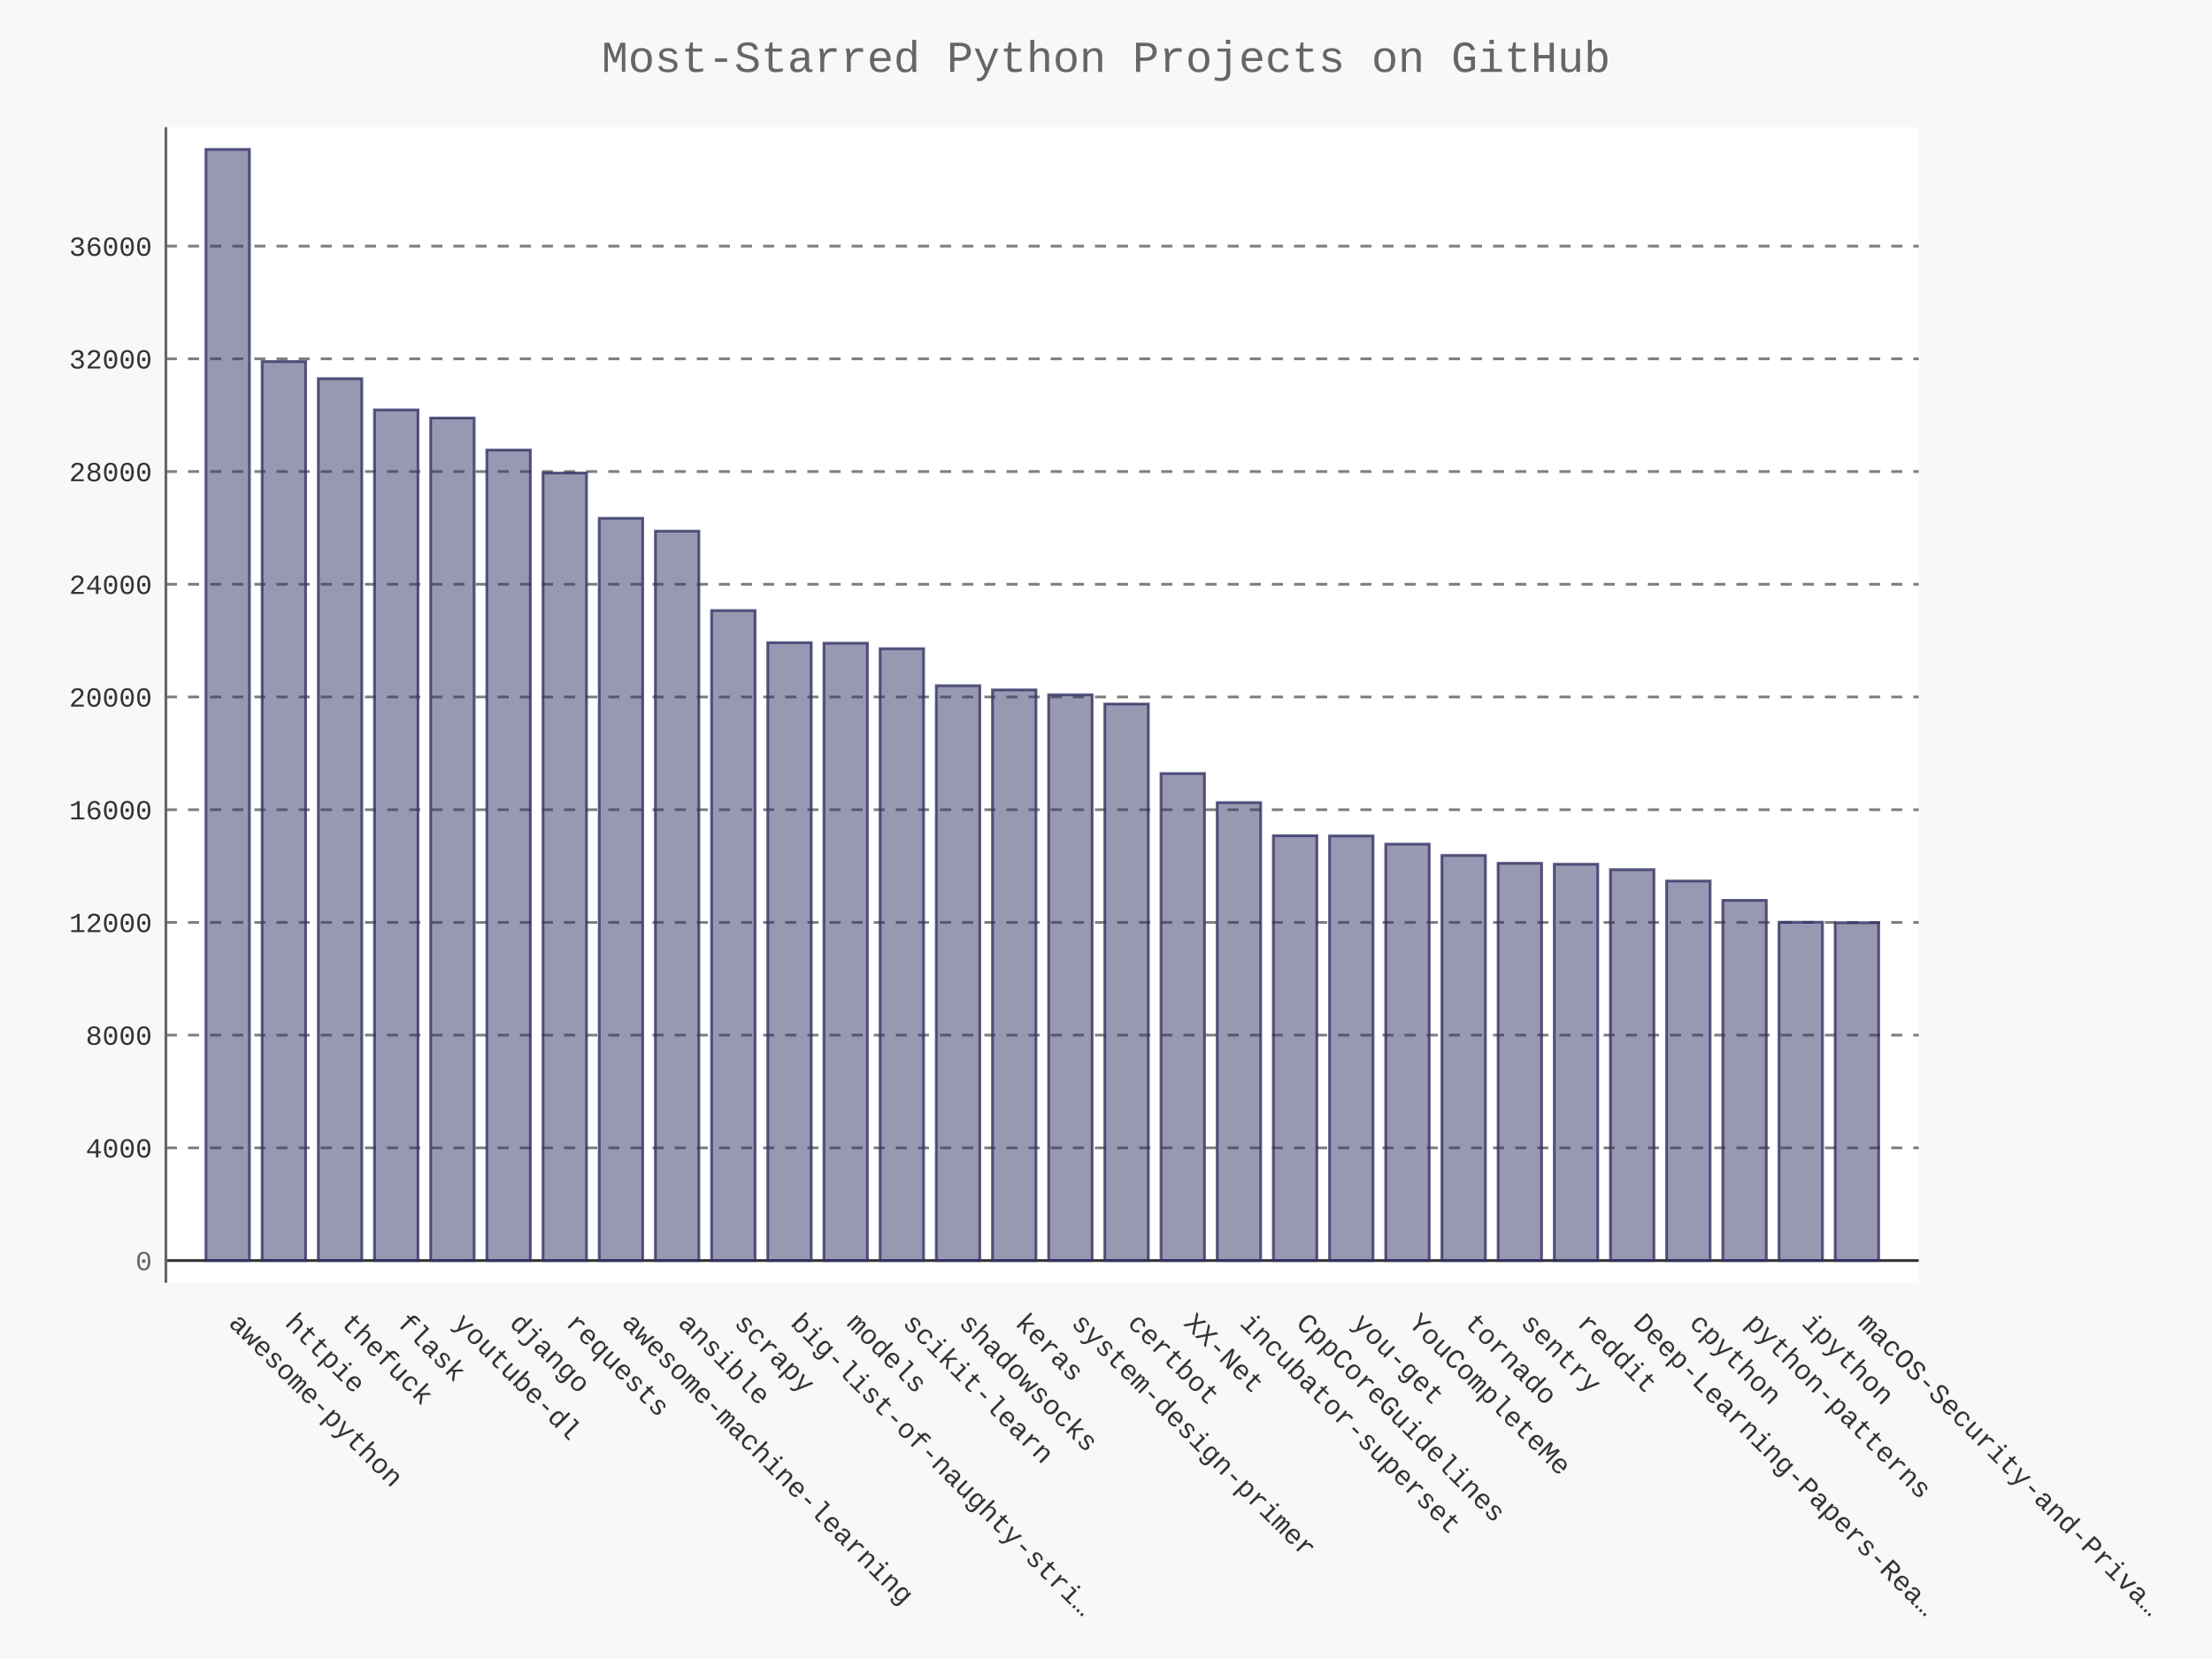
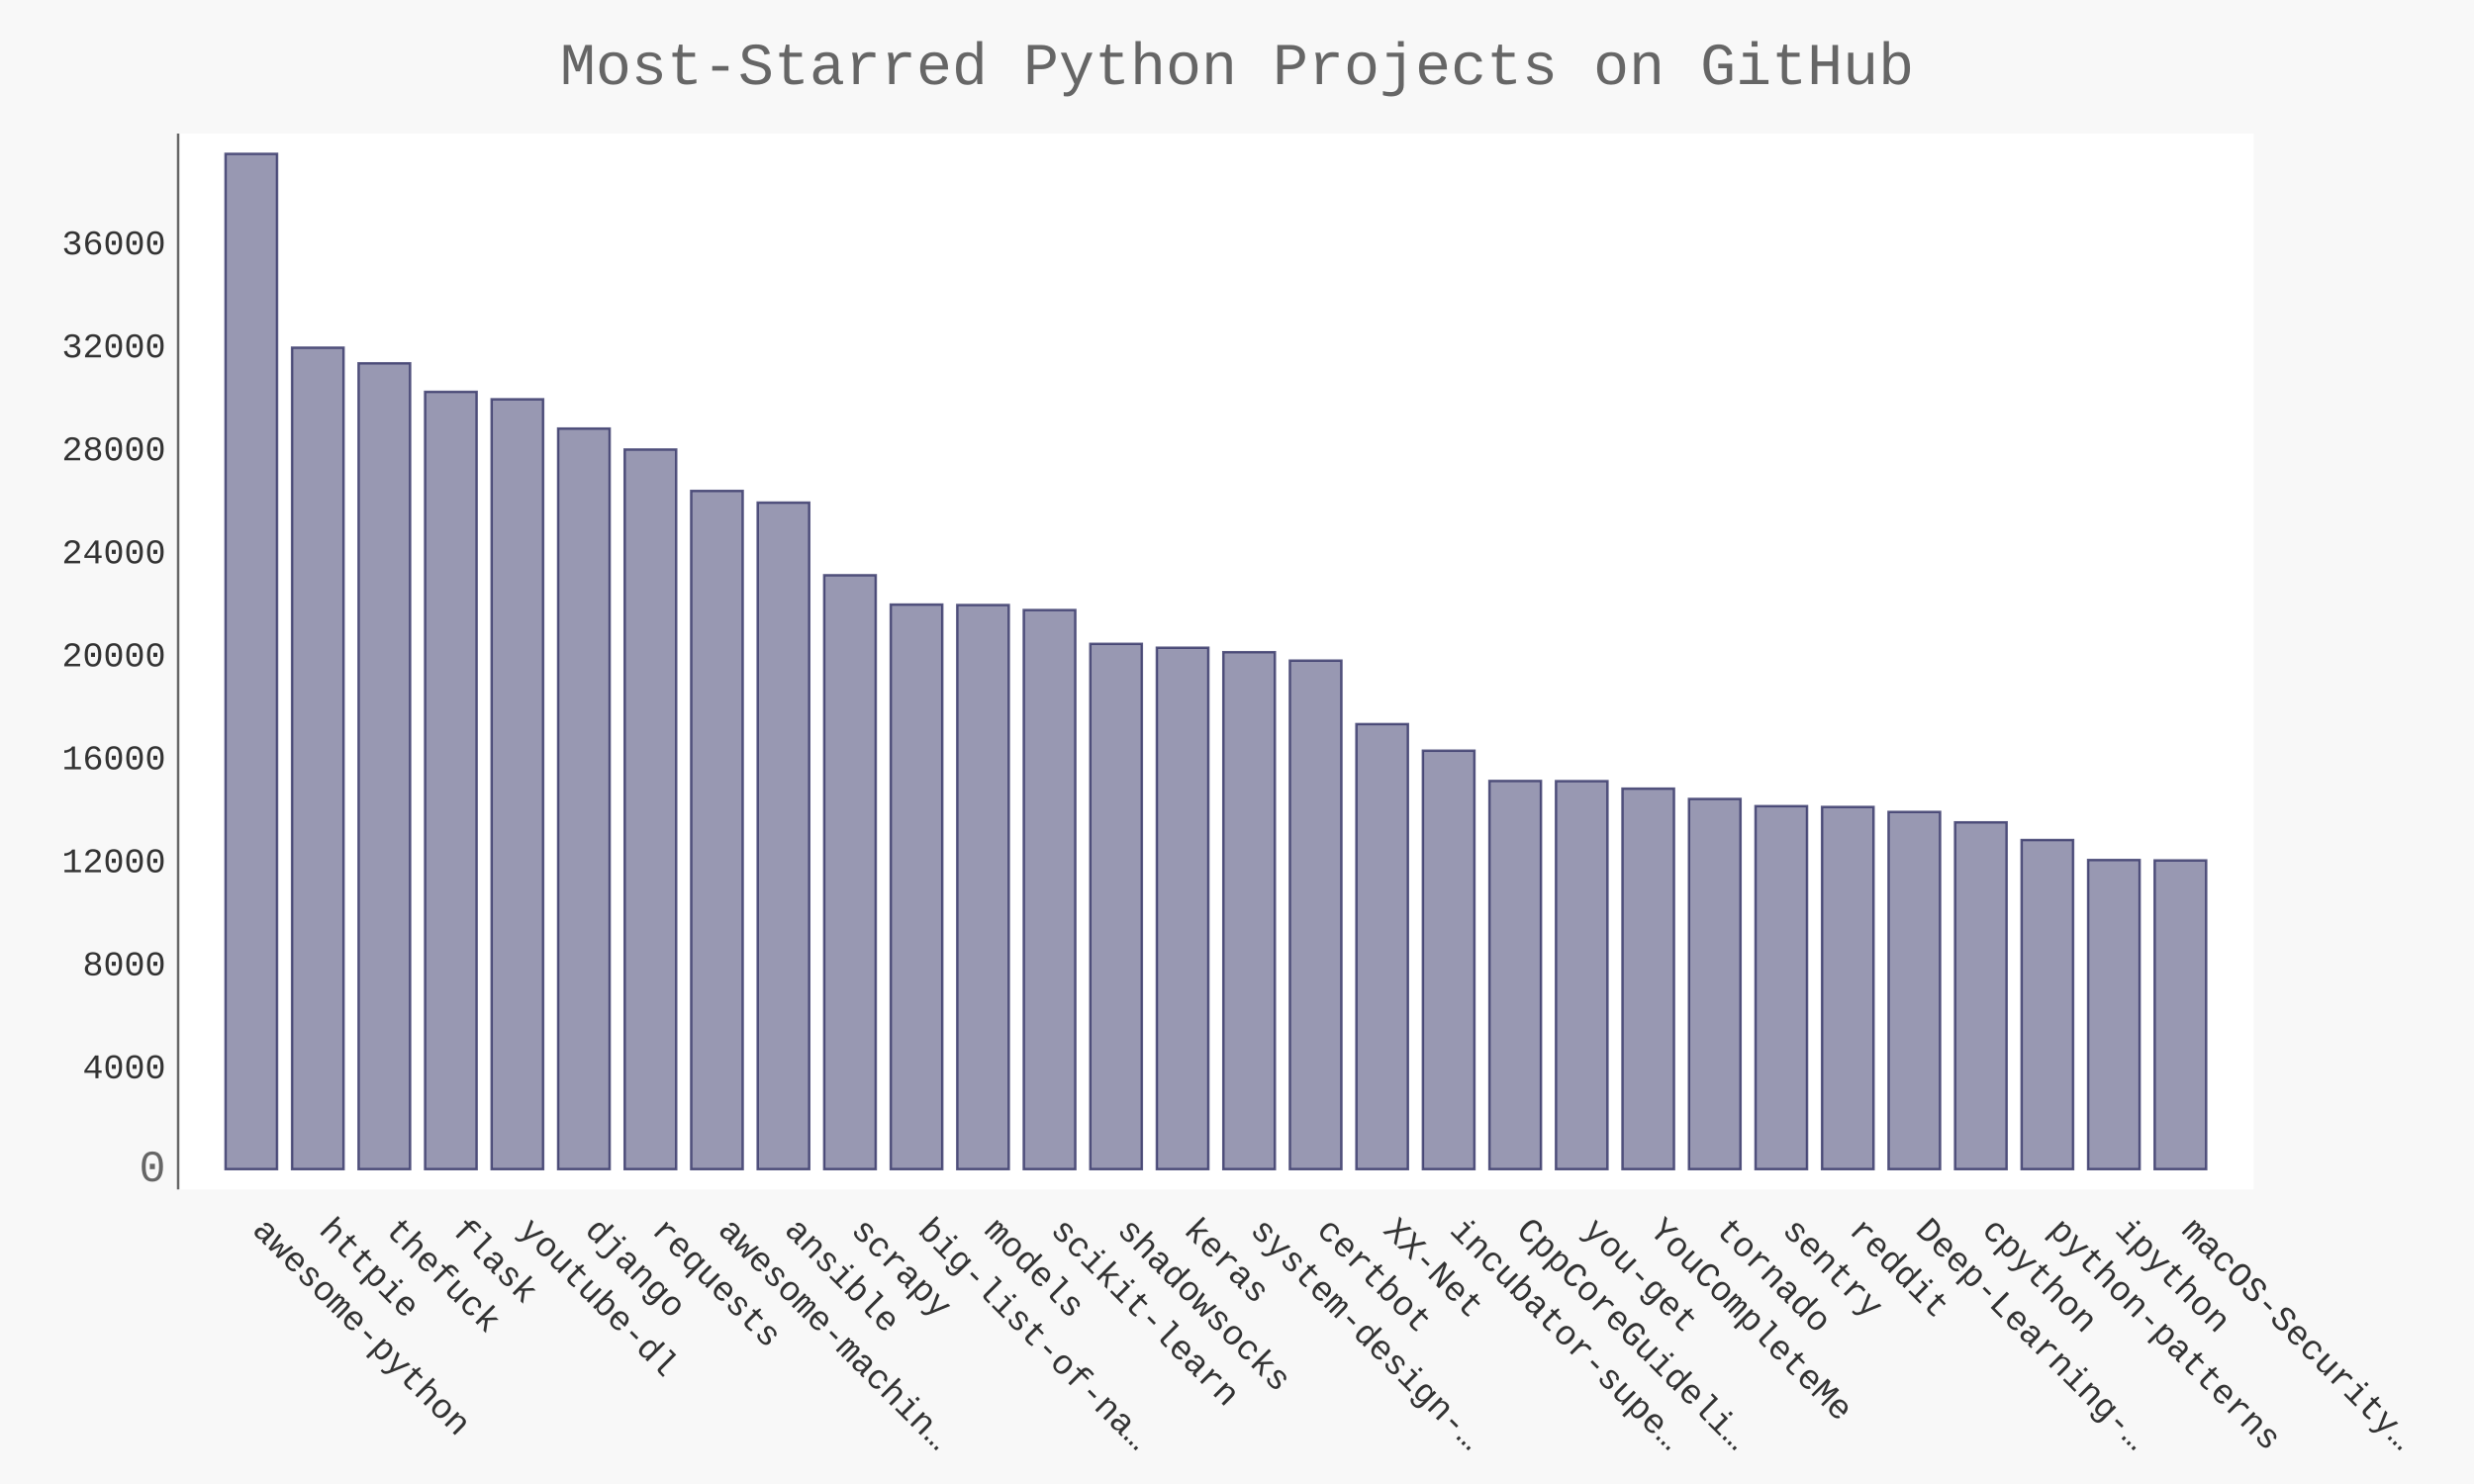
- <svg xmlns="http://www.w3.org/2000/svg" class="pygal-chart" id="chart-148c174f-e7cf-47e0-a430-d1f46c8f2022" viewBox="0 0 800 600">
+ <svg xmlns="http://www.w3.org/2000/svg" class="pygal-chart" id="chart-ea58738e-6d24-494e-8392-267c36646baa" viewBox="0 0 1000 600">
  <defs>
-     <style type="text/css">#chart-148c174f-e7cf-47e0-a430-d1f46c8f2022{-webkit-user-select:none;-webkit-font-smoothing:antialiased;font-family:Consolas,"Liberation Mono",Menlo,Courier,monospace}#chart-148c174f-e7cf-47e0-a430-d1f46c8f2022 .title{font-family:Consolas,"Liberation Mono",Menlo,Courier,monospace;font-size:16px}#chart-148c174f-e7cf-47e0-a430-d1f46c8f2022 .legends .legend text{font-family:Consolas,"Liberation Mono",Menlo,Courier,monospace;font-size:14px}#chart-148c174f-e7cf-47e0-a430-d1f46c8f2022 .axis text{font-family:Consolas,"Liberation Mono",Menlo,Courier,monospace;font-size:10px}#chart-148c174f-e7cf-47e0-a430-d1f46c8f2022 .axis text.major{font-family:Consolas,"Liberation Mono",Menlo,Courier,monospace;font-size:10px}#chart-148c174f-e7cf-47e0-a430-d1f46c8f2022 .text-overlay text.value{font-family:Consolas,"Liberation Mono",Menlo,Courier,monospace;font-size:16px}#chart-148c174f-e7cf-47e0-a430-d1f46c8f2022 .text-overlay text.label{font-family:Consolas,"Liberation Mono",Menlo,Courier,monospace;font-size:10px}#chart-148c174f-e7cf-47e0-a430-d1f46c8f2022 .tooltip{font-family:Consolas,"Liberation Mono",Menlo,Courier,monospace;font-size:14px}#chart-148c174f-e7cf-47e0-a430-d1f46c8f2022 text.no_data{font-family:Consolas,"Liberation Mono",Menlo,Courier,monospace;font-size:64px}
- #chart-148c174f-e7cf-47e0-a430-d1f46c8f2022{background-color:#f8f8f8}#chart-148c174f-e7cf-47e0-a430-d1f46c8f2022 path,#chart-148c174f-e7cf-47e0-a430-d1f46c8f2022 line,#chart-148c174f-e7cf-47e0-a430-d1f46c8f2022 rect,#chart-148c174f-e7cf-47e0-a430-d1f46c8f2022 circle{-webkit-transition:250ms ease-in;-moz-transition:250ms ease-in;transition:250ms ease-in}#chart-148c174f-e7cf-47e0-a430-d1f46c8f2022 .graph &gt; .background{fill:#f8f8f8}#chart-148c174f-e7cf-47e0-a430-d1f46c8f2022 .plot &gt; .background{fill:#ffffff}#chart-148c174f-e7cf-47e0-a430-d1f46c8f2022 .graph{fill:#333}#chart-148c174f-e7cf-47e0-a430-d1f46c8f2022 text.no_data{fill:#666}#chart-148c174f-e7cf-47e0-a430-d1f46c8f2022 .title{fill:#666}#chart-148c174f-e7cf-47e0-a430-d1f46c8f2022 .legends .legend text{fill:#333}#chart-148c174f-e7cf-47e0-a430-d1f46c8f2022 .legends .legend:hover text{fill:#666}#chart-148c174f-e7cf-47e0-a430-d1f46c8f2022 .axis .line{stroke:#666}#chart-148c174f-e7cf-47e0-a430-d1f46c8f2022 .axis .guide.line{stroke:rgba(0,0,0,0.5)}#chart-148c174f-e7cf-47e0-a430-d1f46c8f2022 .axis .major.line{stroke:#333}#chart-148c174f-e7cf-47e0-a430-d1f46c8f2022 .axis text.major{fill:#666}#chart-148c174f-e7cf-47e0-a430-d1f46c8f2022 .axis.y .guides:hover .guide.line,#chart-148c174f-e7cf-47e0-a430-d1f46c8f2022 .line-graph .axis.x .guides:hover .guide.line,#chart-148c174f-e7cf-47e0-a430-d1f46c8f2022 .stackedline-graph .axis.x .guides:hover .guide.line,#chart-148c174f-e7cf-47e0-a430-d1f46c8f2022 .xy-graph .axis.x .guides:hover .guide.line{stroke:#666}#chart-148c174f-e7cf-47e0-a430-d1f46c8f2022 .axis .guides:hover text{fill:#666}#chart-148c174f-e7cf-47e0-a430-d1f46c8f2022 .reactive{fill-opacity:.5;stroke-opacity:.8}#chart-148c174f-e7cf-47e0-a430-d1f46c8f2022 .ci{stroke:#333}#chart-148c174f-e7cf-47e0-a430-d1f46c8f2022 .reactive.active,#chart-148c174f-e7cf-47e0-a430-d1f46c8f2022 .active .reactive{fill-opacity:.9;stroke-opacity:.9;stroke-width:4}#chart-148c174f-e7cf-47e0-a430-d1f46c8f2022 .ci .reactive.active{stroke-width:1.5}#chart-148c174f-e7cf-47e0-a430-d1f46c8f2022 .series text{fill:#666}#chart-148c174f-e7cf-47e0-a430-d1f46c8f2022 .tooltip rect{fill:#ffffff;stroke:#666;-webkit-transition:opacity 250ms ease-in;-moz-transition:opacity 250ms ease-in;transition:opacity 250ms ease-in}#chart-148c174f-e7cf-47e0-a430-d1f46c8f2022 .tooltip .label{fill:#333}#chart-148c174f-e7cf-47e0-a430-d1f46c8f2022 .tooltip .label{fill:#333}#chart-148c174f-e7cf-47e0-a430-d1f46c8f2022 .tooltip .legend{font-size:.8em;fill:rgba(0,0,0,0.5)}#chart-148c174f-e7cf-47e0-a430-d1f46c8f2022 .tooltip .x_label{font-size:.6em;fill:#666}#chart-148c174f-e7cf-47e0-a430-d1f46c8f2022 .tooltip .xlink{font-size:.5em;text-decoration:underline}#chart-148c174f-e7cf-47e0-a430-d1f46c8f2022 .tooltip .value{font-size:1.5em}#chart-148c174f-e7cf-47e0-a430-d1f46c8f2022 .bound{font-size:.5em}#chart-148c174f-e7cf-47e0-a430-d1f46c8f2022 .max-value{font-size:.75em;fill:rgba(0,0,0,0.5)}#chart-148c174f-e7cf-47e0-a430-d1f46c8f2022 .map-element{fill:#ffffff;stroke:rgba(0,0,0,0.5) !important}#chart-148c174f-e7cf-47e0-a430-d1f46c8f2022 .map-element .reactive{fill-opacity:inherit;stroke-opacity:inherit}#chart-148c174f-e7cf-47e0-a430-d1f46c8f2022 .color-0,#chart-148c174f-e7cf-47e0-a430-d1f46c8f2022 .color-0 a:visited{stroke:#333366;fill:#333366}#chart-148c174f-e7cf-47e0-a430-d1f46c8f2022 .text-overlay .color-0 text{fill:black}
- #chart-148c174f-e7cf-47e0-a430-d1f46c8f2022 text.no_data{text-anchor:middle}#chart-148c174f-e7cf-47e0-a430-d1f46c8f2022 .guide.line{fill:none}#chart-148c174f-e7cf-47e0-a430-d1f46c8f2022 .centered{text-anchor:middle}#chart-148c174f-e7cf-47e0-a430-d1f46c8f2022 .title{text-anchor:middle}#chart-148c174f-e7cf-47e0-a430-d1f46c8f2022 .legends .legend text{fill-opacity:1}#chart-148c174f-e7cf-47e0-a430-d1f46c8f2022 .axis.x text{text-anchor:middle}#chart-148c174f-e7cf-47e0-a430-d1f46c8f2022 .axis.x:not(.web) text[transform]{text-anchor:start}#chart-148c174f-e7cf-47e0-a430-d1f46c8f2022 .axis.x:not(.web) text[transform].backwards{text-anchor:end}#chart-148c174f-e7cf-47e0-a430-d1f46c8f2022 .axis.y text{text-anchor:end}#chart-148c174f-e7cf-47e0-a430-d1f46c8f2022 .axis.y text[transform].backwards{text-anchor:start}#chart-148c174f-e7cf-47e0-a430-d1f46c8f2022 .axis.y2 text{text-anchor:start}#chart-148c174f-e7cf-47e0-a430-d1f46c8f2022 .axis.y2 text[transform].backwards{text-anchor:end}#chart-148c174f-e7cf-47e0-a430-d1f46c8f2022 .axis .guide.line{stroke-dasharray:4,4}#chart-148c174f-e7cf-47e0-a430-d1f46c8f2022 .axis .major.guide.line{stroke-dasharray:6,6}#chart-148c174f-e7cf-47e0-a430-d1f46c8f2022 .horizontal .axis.y .guide.line,#chart-148c174f-e7cf-47e0-a430-d1f46c8f2022 .horizontal .axis.y2 .guide.line,#chart-148c174f-e7cf-47e0-a430-d1f46c8f2022 .vertical .axis.x .guide.line{opacity:0}#chart-148c174f-e7cf-47e0-a430-d1f46c8f2022 .horizontal .axis.always_show .guide.line,#chart-148c174f-e7cf-47e0-a430-d1f46c8f2022 .vertical .axis.always_show .guide.line{opacity:1 !important}#chart-148c174f-e7cf-47e0-a430-d1f46c8f2022 .axis.y .guides:hover .guide.line,#chart-148c174f-e7cf-47e0-a430-d1f46c8f2022 .axis.y2 .guides:hover .guide.line,#chart-148c174f-e7cf-47e0-a430-d1f46c8f2022 .axis.x .guides:hover .guide.line{opacity:1}#chart-148c174f-e7cf-47e0-a430-d1f46c8f2022 .axis .guides:hover text{opacity:1}#chart-148c174f-e7cf-47e0-a430-d1f46c8f2022 .nofill{fill:none}#chart-148c174f-e7cf-47e0-a430-d1f46c8f2022 .subtle-fill{fill-opacity:.2}#chart-148c174f-e7cf-47e0-a430-d1f46c8f2022 .dot{stroke-width:1px;fill-opacity:1}#chart-148c174f-e7cf-47e0-a430-d1f46c8f2022 .dot.active{stroke-width:5px}#chart-148c174f-e7cf-47e0-a430-d1f46c8f2022 .dot.negative{fill:transparent}#chart-148c174f-e7cf-47e0-a430-d1f46c8f2022 text,#chart-148c174f-e7cf-47e0-a430-d1f46c8f2022 tspan{stroke:none !important}#chart-148c174f-e7cf-47e0-a430-d1f46c8f2022 .series text.active{opacity:1}#chart-148c174f-e7cf-47e0-a430-d1f46c8f2022 .tooltip rect{fill-opacity:.95;stroke-width:.5}#chart-148c174f-e7cf-47e0-a430-d1f46c8f2022 .tooltip text{fill-opacity:1}#chart-148c174f-e7cf-47e0-a430-d1f46c8f2022 .showable{visibility:hidden}#chart-148c174f-e7cf-47e0-a430-d1f46c8f2022 .showable.shown{visibility:visible}#chart-148c174f-e7cf-47e0-a430-d1f46c8f2022 .gauge-background{fill:rgba(229,229,229,1);stroke:none}#chart-148c174f-e7cf-47e0-a430-d1f46c8f2022 .bg-lines{stroke:#f8f8f8;stroke-width:2px}</style>
+     <style type="text/css">#chart-ea58738e-6d24-494e-8392-267c36646baa{-webkit-user-select:none;-webkit-font-smoothing:antialiased;font-family:Consolas,"Liberation Mono",Menlo,Courier,monospace}#chart-ea58738e-6d24-494e-8392-267c36646baa .title{font-family:Consolas,"Liberation Mono",Menlo,Courier,monospace;font-size:24px}#chart-ea58738e-6d24-494e-8392-267c36646baa .legends .legend text{font-family:Consolas,"Liberation Mono",Menlo,Courier,monospace;font-size:14px}#chart-ea58738e-6d24-494e-8392-267c36646baa .axis text{font-family:Consolas,"Liberation Mono",Menlo,Courier,monospace;font-size:14px}#chart-ea58738e-6d24-494e-8392-267c36646baa .axis text.major{font-family:Consolas,"Liberation Mono",Menlo,Courier,monospace;font-size:18px}#chart-ea58738e-6d24-494e-8392-267c36646baa .text-overlay text.value{font-family:Consolas,"Liberation Mono",Menlo,Courier,monospace;font-size:16px}#chart-ea58738e-6d24-494e-8392-267c36646baa .text-overlay text.label{font-family:Consolas,"Liberation Mono",Menlo,Courier,monospace;font-size:10px}#chart-ea58738e-6d24-494e-8392-267c36646baa .tooltip{font-family:Consolas,"Liberation Mono",Menlo,Courier,monospace;font-size:14px}#chart-ea58738e-6d24-494e-8392-267c36646baa text.no_data{font-family:Consolas,"Liberation Mono",Menlo,Courier,monospace;font-size:64px}
+ #chart-ea58738e-6d24-494e-8392-267c36646baa{background-color:#f8f8f8}#chart-ea58738e-6d24-494e-8392-267c36646baa path,#chart-ea58738e-6d24-494e-8392-267c36646baa line,#chart-ea58738e-6d24-494e-8392-267c36646baa rect,#chart-ea58738e-6d24-494e-8392-267c36646baa circle{-webkit-transition:250ms ease-in;-moz-transition:250ms ease-in;transition:250ms ease-in}#chart-ea58738e-6d24-494e-8392-267c36646baa .graph &gt; .background{fill:#f8f8f8}#chart-ea58738e-6d24-494e-8392-267c36646baa .plot &gt; .background{fill:#ffffff}#chart-ea58738e-6d24-494e-8392-267c36646baa .graph{fill:#333}#chart-ea58738e-6d24-494e-8392-267c36646baa text.no_data{fill:#666}#chart-ea58738e-6d24-494e-8392-267c36646baa .title{fill:#666}#chart-ea58738e-6d24-494e-8392-267c36646baa .legends .legend text{fill:#333}#chart-ea58738e-6d24-494e-8392-267c36646baa .legends .legend:hover text{fill:#666}#chart-ea58738e-6d24-494e-8392-267c36646baa .axis .line{stroke:#666}#chart-ea58738e-6d24-494e-8392-267c36646baa .axis .guide.line{stroke:rgba(0,0,0,0.5)}#chart-ea58738e-6d24-494e-8392-267c36646baa .axis .major.line{stroke:#333}#chart-ea58738e-6d24-494e-8392-267c36646baa .axis text.major{fill:#666}#chart-ea58738e-6d24-494e-8392-267c36646baa .axis.y .guides:hover .guide.line,#chart-ea58738e-6d24-494e-8392-267c36646baa .line-graph .axis.x .guides:hover .guide.line,#chart-ea58738e-6d24-494e-8392-267c36646baa .stackedline-graph .axis.x .guides:hover .guide.line,#chart-ea58738e-6d24-494e-8392-267c36646baa .xy-graph .axis.x .guides:hover .guide.line{stroke:#666}#chart-ea58738e-6d24-494e-8392-267c36646baa .axis .guides:hover text{fill:#666}#chart-ea58738e-6d24-494e-8392-267c36646baa .reactive{fill-opacity:.5;stroke-opacity:.8}#chart-ea58738e-6d24-494e-8392-267c36646baa .ci{stroke:#333}#chart-ea58738e-6d24-494e-8392-267c36646baa .reactive.active,#chart-ea58738e-6d24-494e-8392-267c36646baa .active .reactive{fill-opacity:.9;stroke-opacity:.9;stroke-width:4}#chart-ea58738e-6d24-494e-8392-267c36646baa .ci .reactive.active{stroke-width:1.5}#chart-ea58738e-6d24-494e-8392-267c36646baa .series text{fill:#666}#chart-ea58738e-6d24-494e-8392-267c36646baa .tooltip rect{fill:#ffffff;stroke:#666;-webkit-transition:opacity 250ms ease-in;-moz-transition:opacity 250ms ease-in;transition:opacity 250ms ease-in}#chart-ea58738e-6d24-494e-8392-267c36646baa .tooltip .label{fill:#333}#chart-ea58738e-6d24-494e-8392-267c36646baa .tooltip .label{fill:#333}#chart-ea58738e-6d24-494e-8392-267c36646baa .tooltip .legend{font-size:.8em;fill:rgba(0,0,0,0.5)}#chart-ea58738e-6d24-494e-8392-267c36646baa .tooltip .x_label{font-size:.6em;fill:#666}#chart-ea58738e-6d24-494e-8392-267c36646baa .tooltip .xlink{font-size:.5em;text-decoration:underline}#chart-ea58738e-6d24-494e-8392-267c36646baa .tooltip .value{font-size:1.5em}#chart-ea58738e-6d24-494e-8392-267c36646baa .bound{font-size:.5em}#chart-ea58738e-6d24-494e-8392-267c36646baa .max-value{font-size:.75em;fill:rgba(0,0,0,0.5)}#chart-ea58738e-6d24-494e-8392-267c36646baa .map-element{fill:#ffffff;stroke:rgba(0,0,0,0.5) !important}#chart-ea58738e-6d24-494e-8392-267c36646baa .map-element .reactive{fill-opacity:inherit;stroke-opacity:inherit}#chart-ea58738e-6d24-494e-8392-267c36646baa .color-0,#chart-ea58738e-6d24-494e-8392-267c36646baa .color-0 a:visited{stroke:#333366;fill:#333366}#chart-ea58738e-6d24-494e-8392-267c36646baa .text-overlay .color-0 text{fill:black}
+ #chart-ea58738e-6d24-494e-8392-267c36646baa text.no_data{text-anchor:middle}#chart-ea58738e-6d24-494e-8392-267c36646baa .guide.line{fill:none}#chart-ea58738e-6d24-494e-8392-267c36646baa .centered{text-anchor:middle}#chart-ea58738e-6d24-494e-8392-267c36646baa .title{text-anchor:middle}#chart-ea58738e-6d24-494e-8392-267c36646baa .legends .legend text{fill-opacity:1}#chart-ea58738e-6d24-494e-8392-267c36646baa .axis.x text{text-anchor:middle}#chart-ea58738e-6d24-494e-8392-267c36646baa .axis.x:not(.web) text[transform]{text-anchor:start}#chart-ea58738e-6d24-494e-8392-267c36646baa .axis.x:not(.web) text[transform].backwards{text-anchor:end}#chart-ea58738e-6d24-494e-8392-267c36646baa .axis.y text{text-anchor:end}#chart-ea58738e-6d24-494e-8392-267c36646baa .axis.y text[transform].backwards{text-anchor:start}#chart-ea58738e-6d24-494e-8392-267c36646baa .axis.y2 text{text-anchor:start}#chart-ea58738e-6d24-494e-8392-267c36646baa .axis.y2 text[transform].backwards{text-anchor:end}#chart-ea58738e-6d24-494e-8392-267c36646baa .axis .guide.line{stroke-dasharray:4,4}#chart-ea58738e-6d24-494e-8392-267c36646baa .axis .major.guide.line{stroke-dasharray:6,6}#chart-ea58738e-6d24-494e-8392-267c36646baa .horizontal .axis.y .guide.line,#chart-ea58738e-6d24-494e-8392-267c36646baa .horizontal .axis.y2 .guide.line,#chart-ea58738e-6d24-494e-8392-267c36646baa .vertical .axis.x .guide.line{opacity:0}#chart-ea58738e-6d24-494e-8392-267c36646baa .horizontal .axis.always_show .guide.line,#chart-ea58738e-6d24-494e-8392-267c36646baa .vertical .axis.always_show .guide.line{opacity:1 !important}#chart-ea58738e-6d24-494e-8392-267c36646baa .axis.y .guides:hover .guide.line,#chart-ea58738e-6d24-494e-8392-267c36646baa .axis.y2 .guides:hover .guide.line,#chart-ea58738e-6d24-494e-8392-267c36646baa .axis.x .guides:hover .guide.line{opacity:1}#chart-ea58738e-6d24-494e-8392-267c36646baa .axis .guides:hover text{opacity:1}#chart-ea58738e-6d24-494e-8392-267c36646baa .nofill{fill:none}#chart-ea58738e-6d24-494e-8392-267c36646baa .subtle-fill{fill-opacity:.2}#chart-ea58738e-6d24-494e-8392-267c36646baa .dot{stroke-width:1px;fill-opacity:1}#chart-ea58738e-6d24-494e-8392-267c36646baa .dot.active{stroke-width:5px}#chart-ea58738e-6d24-494e-8392-267c36646baa .dot.negative{fill:transparent}#chart-ea58738e-6d24-494e-8392-267c36646baa text,#chart-ea58738e-6d24-494e-8392-267c36646baa tspan{stroke:none !important}#chart-ea58738e-6d24-494e-8392-267c36646baa .series text.active{opacity:1}#chart-ea58738e-6d24-494e-8392-267c36646baa .tooltip rect{fill-opacity:.95;stroke-width:.5}#chart-ea58738e-6d24-494e-8392-267c36646baa .tooltip text{fill-opacity:1}#chart-ea58738e-6d24-494e-8392-267c36646baa .showable{visibility:hidden}#chart-ea58738e-6d24-494e-8392-267c36646baa .showable.shown{visibility:visible}#chart-ea58738e-6d24-494e-8392-267c36646baa .gauge-background{fill:rgba(229,229,229,1);stroke:none}#chart-ea58738e-6d24-494e-8392-267c36646baa .bg-lines{stroke:#f8f8f8;stroke-width:2px}</style>
  </defs>
  <g class="graph bar-graph vertical">
-     <rect class="background" height="600" width="800" x="0" y="0" />
-     <g class="plot" transform="translate(60, 46)">
-       <rect class="background" height="417.934" width="633.934" x="0" y="0" />
-       <g class="axis y always_show">
-         <g class="guides">
-           <path class="axis major line" d="M0 409.897 h633.934" />
-           <text class="major" x="-5" y="413.397">0</text>
-         </g>
-         <g class="guides">
-           <path class="guide line" d="M0 369.132 h633.934" />
-           <text class="" x="-5" y="372.632">4000</text>
-         </g>
-         <g class="guides">
-           <path class="guide line" d="M0 328.367 h633.934" />
-           <text class="" x="-5" y="331.867">8000</text>
-         </g>
-         <g class="guides">
-           <path class="guide line" d="M0 287.602 h633.934" />
-           <text class="" x="-5" y="291.102">12000</text>
-         </g>
-         <g class="guides">
-           <path class="guide line" d="M0 246.838 h633.934" />
-           <text class="" x="-5" y="250.338">16000</text>
-         </g>
-         <g class="guides">
-           <path class="guide line" d="M0 206.073 h633.934" />
-           <text class="" x="-5" y="209.573">20000</text>
-         </g>
-         <g class="guides">
-           <path class="guide line" d="M0 165.308 h633.934" />
-           <text class="" x="-5" y="168.808">24000</text>
-         </g>
-         <g class="guides">
-           <path class="guide line" d="M0 124.543 h633.934" />
-           <text class="" x="-5" y="128.043">28000</text>
-         </g>
-         <g class="guides">
-           <path class="guide line" d="M0 83.778 h633.934" />
-           <text class="" x="-5" y="87.278">32000</text>
-         </g>
-         <g class="guides">
-           <path class="guide line" d="M0 43.013 h633.934" />
-           <text class="" x="-5" y="46.513">36000</text>
+     <rect class="background" height="600" width="1000" x="0" y="0" />
+     <g class="plot" transform="translate(72, 54)">
+       <rect class="background" height="426.905" width="838.905" x="0" y="0" />
+       <g class="axis y">
+         <g class="guides">
+           <text class="major" x="-5" y="423.595">0</text>
+         </g>
+         <g class="guides">
+           <text class="" x="-5" y="381.955">4000</text>
+         </g>
+         <g class="guides">
+           <text class="" x="-5" y="340.315">8000</text>
+         </g>
+         <g class="guides">
+           <text class="" x="-5" y="298.675">12000</text>
+         </g>
+         <g class="guides">
+           <text class="" x="-5" y="257.036">16000</text>
+         </g>
+         <g class="guides">
+           <text class="" x="-5" y="215.396">20000</text>
+         </g>
+         <g class="guides">
+           <text class="" x="-5" y="173.756">24000</text>
+         </g>
+         <g class="guides">
+           <text class="" x="-5" y="132.116">28000</text>
+         </g>
+         <g class="guides">
+           <text class="" x="-5" y="90.476">32000</text>
+         </g>
+         <g class="guides">
+           <text class="" x="-5" y="48.837">36000</text>
        </g>
      </g>
      <g class="axis x">
-         <path class="line" d="M0 0 v417.934" />
-         <g class="guides">
-           <path class="guide line" d="M22.35 0 v417.934" />
-           <text class="" transform="rotate(45 22.35024 432.934)" x="22.35" y="432.934">awesome-python</text>
-         </g>
-         <g class="guides">
-           <path class="guide line" d="M42.669 0 v417.934" />
-           <text class="" transform="rotate(45 42.66863 432.934)" x="42.669" y="432.934">httpie</text>
-         </g>
-         <g class="guides">
-           <path class="guide line" d="M62.987 0 v417.934" />
-           <text class="" transform="rotate(45 62.98703 432.934)" x="62.987" y="432.934">thefuck</text>
-         </g>
-         <g class="guides">
-           <path class="guide line" d="M83.305 0 v417.934" />
-           <text class="" transform="rotate(45 83.30543 432.934)" x="83.305" y="432.934">flask</text>
-         </g>
-         <g class="guides">
-           <path class="guide line" d="M103.624 0 v417.934" />
-           <text class="" transform="rotate(45 103.6238 432.934)" x="103.624" y="432.934">youtube-dl</text>
-         </g>
-         <g class="guides">
-           <path class="guide line" d="M123.942 0 v417.934" />
-           <text class="" transform="rotate(45 123.9422 432.934)" x="123.942" y="432.934">django</text>
-         </g>
-         <g class="guides">
-           <path class="guide line" d="M144.261 0 v417.934" />
-           <text class="" transform="rotate(45 144.2606 432.934)" x="144.261" y="432.934">requests</text>
-         </g>
-         <g class="guides">
-           <path class="guide line" d="M164.579 0 v417.934" />
-           <text class="" transform="rotate(45 164.579 432.934)" x="164.579" y="432.934">awesome-machine-learning</text>
-         </g>
-         <g class="guides">
-           <path class="guide line" d="M184.897 0 v417.934" />
-           <text class="" transform="rotate(45 184.8974 432.934)" x="184.897" y="432.934">ansible</text>
-         </g>
-         <g class="guides">
-           <path class="guide line" d="M205.216 0 v417.934" />
-           <text class="" transform="rotate(45 205.2158 432.934)" x="205.216" y="432.934">scrapy</text>
-         </g>
-         <g class="guides">
-           <path class="guide line" d="M225.534 0 v417.934" />
-           <text class="" transform="rotate(45 225.5342 432.934)" x="225.534" y="432.934">big-list-of-naughty-stri…</text>
-         </g>
-         <g class="guides">
-           <path class="guide line" d="M245.853 0 v417.934" />
-           <text class="" transform="rotate(45 245.8526 432.934)" x="245.853" y="432.934">models</text>
-         </g>
-         <g class="guides">
-           <path class="guide line" d="M266.171 0 v417.934" />
-           <text class="" transform="rotate(45 266.171 432.934)" x="266.171" y="432.934">scikit-learn</text>
-         </g>
-         <g class="guides">
-           <path class="guide line" d="M286.489 0 v417.934" />
-           <text class="" transform="rotate(45 286.4894 432.934)" x="286.489" y="432.934">shadowsocks</text>
-         </g>
-         <g class="guides">
-           <path class="guide line" d="M306.808 0 v417.934" />
-           <text class="" transform="rotate(45 306.8078 432.934)" x="306.808" y="432.934">keras</text>
-         </g>
-         <g class="guides">
-           <path class="guide line" d="M327.126 0 v417.934" />
-           <text class="" transform="rotate(45 327.1262 432.934)" x="327.126" y="432.934">system-design-primer</text>
-         </g>
-         <g class="guides">
-           <path class="guide line" d="M347.445 0 v417.934" />
-           <text class="" transform="rotate(45 347.4446 432.934)" x="347.445" y="432.934">certbot</text>
-         </g>
-         <g class="guides">
-           <path class="guide line" d="M367.763 0 v417.934" />
-           <text class="" transform="rotate(45 367.763 432.934)" x="367.763" y="432.934">XX-Net</text>
-         </g>
-         <g class="guides">
-           <path class="guide line" d="M388.081 0 v417.934" />
-           <text class="" transform="rotate(45 388.0814 432.934)" x="388.081" y="432.934">incubator-superset</text>
-         </g>
-         <g class="guides">
-           <path class="guide line" d="M408.4 0 v417.934" />
-           <text class="" transform="rotate(45 408.3998 432.934)" x="408.4" y="432.934">CppCoreGuidelines</text>
-         </g>
-         <g class="guides">
-           <path class="guide line" d="M428.718 0 v417.934" />
-           <text class="" transform="rotate(45 428.7182 432.934)" x="428.718" y="432.934">you-get</text>
-         </g>
-         <g class="guides">
-           <path class="guide line" d="M449.037 0 v417.934" />
-           <text class="" transform="rotate(45 449.0366 432.934)" x="449.037" y="432.934">YouCompleteMe</text>
-         </g>
-         <g class="guides">
-           <path class="guide line" d="M469.355 0 v417.934" />
-           <text class="" transform="rotate(45 469.355 432.934)" x="469.355" y="432.934">tornado</text>
-         </g>
-         <g class="guides">
-           <path class="guide line" d="M489.673 0 v417.934" />
-           <text class="" transform="rotate(45 489.6734 432.934)" x="489.673" y="432.934">sentry</text>
-         </g>
-         <g class="guides">
-           <path class="guide line" d="M509.992 0 v417.934" />
-           <text class="" transform="rotate(45 509.9918 432.934)" x="509.992" y="432.934">reddit</text>
-         </g>
-         <g class="guides">
-           <path class="guide line" d="M530.31 0 v417.934" />
-           <text class="" transform="rotate(45 530.3102 432.934)" x="530.31" y="432.934">Deep-Learning-Papers-Rea…</text>
-         </g>
-         <g class="guides">
-           <path class="guide line" d="M550.629 0 v417.934" />
-           <text class="" transform="rotate(45 550.6286 432.934)" x="550.629" y="432.934">cpython</text>
-         </g>
-         <g class="guides">
-           <path class="guide line" d="M570.947 0 v417.934" />
-           <text class="" transform="rotate(45 570.947 432.934)" x="570.947" y="432.934">python-patterns</text>
-         </g>
-         <g class="guides">
-           <path class="guide line" d="M591.265 0 v417.934" />
-           <text class="" transform="rotate(45 591.2653 432.934)" x="591.265" y="432.934">ipython</text>
-         </g>
-         <g class="guides">
-           <path class="guide line" d="M611.584 0 v417.934" />
-           <text class="" transform="rotate(45 611.5837 432.934)" x="611.584" y="432.934">macOS-Security-and-Priva…</text>
+         <path class="line" d="M0 0 v426.905" />
+         <g class="guides">
+           <path class="guide line" d="M29.577 0 v426.905" />
+           <text class="" transform="rotate(45 29.57676 443.9045)" x="29.577" y="443.905">awesome-python</text>
+         </g>
+         <g class="guides">
+           <path class="guide line" d="M56.465 0 v426.905" />
+           <text class="" transform="rotate(45 56.46473 443.9045)" x="56.465" y="443.905">httpie</text>
+         </g>
+         <g class="guides">
+           <path class="guide line" d="M83.353 0 v426.905" />
+           <text class="" transform="rotate(45 83.35269 443.9045)" x="83.353" y="443.905">thefuck</text>
+         </g>
+         <g class="guides">
+           <path class="guide line" d="M110.241 0 v426.905" />
+           <text class="" transform="rotate(45 110.2407 443.9045)" x="110.241" y="443.905">flask</text>
+         </g>
+         <g class="guides">
+           <path class="guide line" d="M137.129 0 v426.905" />
+           <text class="" transform="rotate(45 137.1286 443.9045)" x="137.129" y="443.905">youtube-dl</text>
+         </g>
+         <g class="guides">
+           <path class="guide line" d="M164.017 0 v426.905" />
+           <text class="" transform="rotate(45 164.0166 443.9045)" x="164.017" y="443.905">django</text>
+         </g>
+         <g class="guides">
+           <path class="guide line" d="M190.905 0 v426.905" />
+           <text class="" transform="rotate(45 190.9046 443.9045)" x="190.905" y="443.905">requests</text>
+         </g>
+         <g class="guides">
+           <path class="guide line" d="M217.793 0 v426.905" />
+           <text class="" transform="rotate(45 217.7925 443.9045)" x="217.793" y="443.905">awesome-machin…</text>
+         </g>
+         <g class="guides">
+           <path class="guide line" d="M244.68 0 v426.905" />
+           <text class="" transform="rotate(45 244.6805 443.9045)" x="244.68" y="443.905">ansible</text>
+         </g>
+         <g class="guides">
+           <path class="guide line" d="M271.568 0 v426.905" />
+           <text class="" transform="rotate(45 271.5685 443.9045)" x="271.568" y="443.905">scrapy</text>
+         </g>
+         <g class="guides">
+           <path class="guide line" d="M298.456 0 v426.905" />
+           <text class="" transform="rotate(45 298.4564 443.9045)" x="298.456" y="443.905">big-list-of-na…</text>
+         </g>
+         <g class="guides">
+           <path class="guide line" d="M325.344 0 v426.905" />
+           <text class="" transform="rotate(45 325.3444 443.9045)" x="325.344" y="443.905">models</text>
+         </g>
+         <g class="guides">
+           <path class="guide line" d="M352.232 0 v426.905" />
+           <text class="" transform="rotate(45 352.2324 443.9045)" x="352.232" y="443.905">scikit-learn</text>
+         </g>
+         <g class="guides">
+           <path class="guide line" d="M379.12 0 v426.905" />
+           <text class="" transform="rotate(45 379.1203 443.9045)" x="379.12" y="443.905">shadowsocks</text>
+         </g>
+         <g class="guides">
+           <path class="guide line" d="M406.008 0 v426.905" />
+           <text class="" transform="rotate(45 406.0083 443.9045)" x="406.008" y="443.905">keras</text>
+         </g>
+         <g class="guides">
+           <path class="guide line" d="M432.896 0 v426.905" />
+           <text class="" transform="rotate(45 432.8963 443.9045)" x="432.896" y="443.905">system-design-…</text>
+         </g>
+         <g class="guides">
+           <path class="guide line" d="M459.784 0 v426.905" />
+           <text class="" transform="rotate(45 459.7842 443.9045)" x="459.784" y="443.905">certbot</text>
+         </g>
+         <g class="guides">
+           <path class="guide line" d="M486.672 0 v426.905" />
+           <text class="" transform="rotate(45 486.6722 443.9045)" x="486.672" y="443.905">XX-Net</text>
+         </g>
+         <g class="guides">
+           <path class="guide line" d="M513.56 0 v426.905" />
+           <text class="" transform="rotate(45 513.5602 443.9045)" x="513.56" y="443.905">incubator-supe…</text>
+         </g>
+         <g class="guides">
+           <path class="guide line" d="M540.448 0 v426.905" />
+           <text class="" transform="rotate(45 540.4481 443.9045)" x="540.448" y="443.905">CppCoreGuideli…</text>
+         </g>
+         <g class="guides">
+           <path class="guide line" d="M567.336 0 v426.905" />
+           <text class="" transform="rotate(45 567.3361 443.9045)" x="567.336" y="443.905">you-get</text>
+         </g>
+         <g class="guides">
+           <path class="guide line" d="M594.224 0 v426.905" />
+           <text class="" transform="rotate(45 594.2241 443.9045)" x="594.224" y="443.905">YouCompleteMe</text>
+         </g>
+         <g class="guides">
+           <path class="guide line" d="M621.112 0 v426.905" />
+           <text class="" transform="rotate(45 621.112 443.9045)" x="621.112" y="443.905">tornado</text>
+         </g>
+         <g class="guides">
+           <path class="guide line" d="M648 0 v426.905" />
+           <text class="" transform="rotate(45 648 443.9045)" x="648" y="443.905">sentry</text>
+         </g>
+         <g class="guides">
+           <path class="guide line" d="M674.888 0 v426.905" />
+           <text class="" transform="rotate(45 674.888 443.9045)" x="674.888" y="443.905">reddit</text>
+         </g>
+         <g class="guides">
+           <path class="guide line" d="M701.776 0 v426.905" />
+           <text class="" transform="rotate(45 701.7759 443.9045)" x="701.776" y="443.905">Deep-Learning-…</text>
+         </g>
+         <g class="guides">
+           <path class="guide line" d="M728.664 0 v426.905" />
+           <text class="" transform="rotate(45 728.6639 443.9045)" x="728.664" y="443.905">cpython</text>
+         </g>
+         <g class="guides">
+           <path class="guide line" d="M755.552 0 v426.905" />
+           <text class="" transform="rotate(45 755.5518 443.9045)" x="755.552" y="443.905">python-patterns</text>
+         </g>
+         <g class="guides">
+           <path class="guide line" d="M782.44 0 v426.905" />
+           <text class="" transform="rotate(45 782.4398 443.9045)" x="782.44" y="443.905">ipython</text>
+         </g>
+         <g class="guides">
+           <path class="guide line" d="M809.328 0 v426.905" />
+           <text class="" transform="rotate(45 809.3278 443.9045)" x="809.328" y="443.905">macOS-Security…</text>
        </g>
      </g>
      <g class="series serie-0 color-0">
        <g class="bars">
          <g class="bar">
-             <rect class="rect reactive tooltip-trigger" height="401.86" rx="0" ry="0" width="15.735" x="14.483" y="8.037" />
-           </g>
-           <g class="bar">
-             <rect class="rect reactive tooltip-trigger" height="325.14" rx="0" ry="0" width="15.735" x="34.801" y="84.757" />
-           </g>
-           <g class="bar">
-             <rect class="rect reactive tooltip-trigger" height="318.954" rx="0" ry="0" width="15.735" x="55.12" y="90.943" />
-           </g>
-           <g class="bar">
-             <rect class="rect reactive tooltip-trigger" height="307.662" rx="0" ry="0" width="15.735" x="75.438" y="102.235" />
-           </g>
-           <g class="bar">
-             <rect class="rect reactive tooltip-trigger" height="304.717" rx="0" ry="0" width="15.735" x="95.757" y="105.18" />
-           </g>
-           <g class="bar">
-             <rect class="rect reactive tooltip-trigger" height="293.13" rx="0" ry="0" width="15.735" x="116.075" y="116.767" />
-           </g>
-           <g class="bar">
-             <rect class="rect reactive tooltip-trigger" height="284.824" rx="0" ry="0" width="15.735" x="136.393" y="125.073" />
-           </g>
-           <g class="bar">
-             <rect class="rect reactive tooltip-trigger" height="268.447" rx="0" ry="0" width="15.735" x="156.712" y="141.45" />
-           </g>
-           <g class="bar">
-             <rect class="rect reactive tooltip-trigger" height="263.81" rx="0" ry="0" width="15.735" x="177.03" y="146.087" />
-           </g>
-           <g class="bar">
-             <rect class="rect reactive tooltip-trigger" height="235.081" rx="0" ry="0" width="15.735" x="197.349" y="174.816" />
-           </g>
-           <g class="bar">
-             <rect class="rect reactive tooltip-trigger" height="223.463" rx="0" ry="0" width="15.735" x="217.667" y="186.434" />
-           </g>
-           <g class="bar">
-             <rect class="rect reactive tooltip-trigger" height="223.279" rx="0" ry="0" width="15.735" x="237.985" y="186.618" />
-           </g>
-           <g class="bar">
-             <rect class="rect reactive tooltip-trigger" height="221.292" rx="0" ry="0" width="15.735" x="258.304" y="188.605" />
-           </g>
-           <g class="bar">
-             <rect class="rect reactive tooltip-trigger" height="207.911" rx="0" ry="0" width="15.735" x="278.622" y="201.986" />
-           </g>
-           <g class="bar">
-             <rect class="rect reactive tooltip-trigger" height="206.382" rx="0" ry="0" width="15.735" x="298.941" y="203.515" />
-           </g>
-           <g class="bar">
-             <rect class="rect reactive tooltip-trigger" height="204.619" rx="0" ry="0" width="15.735" x="319.259" y="205.278" />
-           </g>
-           <g class="bar">
-             <rect class="rect reactive tooltip-trigger" height="201.276" rx="0" ry="0" width="15.735" x="339.577" y="208.62" />
-           </g>
-           <g class="bar">
-             <rect class="rect reactive tooltip-trigger" height="176.145" rx="0" ry="0" width="15.735" x="359.896" y="233.752" />
-           </g>
-           <g class="bar">
-             <rect class="rect reactive tooltip-trigger" height="165.627" rx="0" ry="0" width="15.735" x="380.214" y="244.269" />
-           </g>
-           <g class="bar">
-             <rect class="rect reactive tooltip-trigger" height="153.643" rx="0" ry="0" width="15.735" x="400.532" y="256.254" />
-           </g>
-           <g class="bar">
-             <rect class="rect reactive tooltip-trigger" height="153.571" rx="0" ry="0" width="15.735" x="420.851" y="256.326" />
-           </g>
-           <g class="bar">
-             <rect class="rect reactive tooltip-trigger" height="150.606" rx="0" ry="0" width="15.735" x="441.169" y="259.291" />
-           </g>
-           <g class="bar">
-             <rect class="rect reactive tooltip-trigger" height="146.519" rx="0" ry="0" width="15.735" x="461.488" y="263.378" />
-           </g>
-           <g class="bar">
-             <rect class="rect reactive tooltip-trigger" height="143.676" rx="0" ry="0" width="15.735" x="481.806" y="266.221" />
-           </g>
-           <g class="bar">
-             <rect class="rect reactive tooltip-trigger" height="143.339" rx="0" ry="0" width="15.735" x="502.124" y="266.557" />
-           </g>
-           <g class="bar">
-             <rect class="rect reactive tooltip-trigger" height="141.383" rx="0" ry="0" width="15.735" x="522.443" y="268.514" />
-           </g>
-           <g class="bar">
-             <rect class="rect reactive tooltip-trigger" height="137.265" rx="0" ry="0" width="15.735" x="542.761" y="272.631" />
-           </g>
-           <g class="bar">
-             <rect class="rect reactive tooltip-trigger" height="130.274" rx="0" ry="0" width="15.735" x="563.08" y="279.623" />
-           </g>
-           <g class="bar">
-             <rect class="rect reactive tooltip-trigger" height="122.366" rx="0" ry="0" width="15.735" x="583.398" y="287.531" />
-           </g>
-           <g class="bar">
-             <rect class="rect reactive tooltip-trigger" height="122.193" rx="0" ry="0" width="15.735" x="603.716" y="287.704" />
+             <rect class="rect reactive tooltip-trigger" height="410.485" rx="0" ry="0" width="20.822" x="19.166" y="8.21" />
+           </g>
+           <g class="bar">
+             <rect class="rect reactive tooltip-trigger" height="332.119" rx="0" ry="0" width="20.822" x="46.054" y="86.576" />
+           </g>
+           <g class="bar">
+             <rect class="rect reactive tooltip-trigger" height="325.8" rx="0" ry="0" width="20.822" x="72.942" y="92.895" />
+           </g>
+           <g class="bar">
+             <rect class="rect reactive tooltip-trigger" height="314.266" rx="0" ry="0" width="20.822" x="99.83" y="104.429" />
+           </g>
+           <g class="bar">
+             <rect class="rect reactive tooltip-trigger" height="311.257" rx="0" ry="0" width="20.822" x="126.718" y="107.437" />
+           </g>
+           <g class="bar">
+             <rect class="rect reactive tooltip-trigger" height="299.421" rx="0" ry="0" width="20.822" x="153.606" y="119.273" />
+           </g>
+           <g class="bar">
+             <rect class="rect reactive tooltip-trigger" height="290.937" rx="0" ry="0" width="20.822" x="180.494" y="127.758" />
+           </g>
+           <g class="bar">
+             <rect class="rect reactive tooltip-trigger" height="274.208" rx="0" ry="0" width="20.822" x="207.382" y="144.486" />
+           </g>
+           <g class="bar">
+             <rect class="rect reactive tooltip-trigger" height="269.482" rx="0" ry="0" width="20.822" x="234.269" y="149.212" />
+           </g>
+           <g class="bar">
+             <rect class="rect reactive tooltip-trigger" height="240.116" rx="0" ry="0" width="20.822" x="261.157" y="178.579" />
+           </g>
+           <g class="bar">
+             <rect class="rect reactive tooltip-trigger" height="228.259" rx="0" ry="0" width="20.822" x="288.045" y="190.436" />
+           </g>
+           <g class="bar">
+             <rect class="rect reactive tooltip-trigger" height="228.072" rx="0" ry="0" width="20.822" x="314.933" y="190.623" />
+           </g>
+           <g class="bar">
+             <rect class="rect reactive tooltip-trigger" height="226.042" rx="0" ry="0" width="20.822" x="341.821" y="192.653" />
+           </g>
+           <g class="bar">
+             <rect class="rect reactive tooltip-trigger" height="212.373" rx="0" ry="0" width="20.822" x="368.709" y="206.321" />
+           </g>
+           <g class="bar">
+             <rect class="rect reactive tooltip-trigger" height="210.812" rx="0" ry="0" width="20.822" x="395.597" y="207.883" />
+           </g>
+           <g class="bar">
+             <rect class="rect reactive tooltip-trigger" height="209.011" rx="0" ry="0" width="20.822" x="422.485" y="209.684" />
+           </g>
+           <g class="bar">
+             <rect class="rect reactive tooltip-trigger" height="205.597" rx="0" ry="0" width="20.822" x="449.373" y="213.098" />
+           </g>
+           <g class="bar">
+             <rect class="rect reactive tooltip-trigger" height="179.926" rx="0" ry="0" width="20.822" x="476.261" y="238.769" />
+           </g>
+           <g class="bar">
+             <rect class="rect reactive tooltip-trigger" height="169.183" rx="0" ry="0" width="20.822" x="503.149" y="249.512" />
+           </g>
+           <g class="bar">
+             <rect class="rect reactive tooltip-trigger" height="156.94" rx="0" ry="0" width="20.822" x="530.037" y="261.754" />
+           </g>
+           <g class="bar">
+             <rect class="rect reactive tooltip-trigger" height="156.868" rx="0" ry="0" width="20.822" x="556.925" y="261.827" />
+           </g>
+           <g class="bar">
+             <rect class="rect reactive tooltip-trigger" height="153.838" rx="0" ry="0" width="20.822" x="583.813" y="264.857" />
+           </g>
+           <g class="bar">
+             <rect class="rect reactive tooltip-trigger" height="149.664" rx="0" ry="0" width="20.822" x="610.701" y="269.031" />
+           </g>
+           <g class="bar">
+             <rect class="rect reactive tooltip-trigger" height="146.759" rx="0" ry="0" width="20.822" x="637.589" y="271.935" />
+           </g>
+           <g class="bar">
+             <rect class="rect reactive tooltip-trigger" height="146.426" rx="0" ry="0" width="20.822" x="664.477" y="272.268" />
+           </g>
+           <g class="bar">
+             <rect class="rect reactive tooltip-trigger" height="144.417" rx="0" ry="0" width="20.822" x="691.365" y="274.278" />
+           </g>
+           <g class="bar">
+             <rect class="rect reactive tooltip-trigger" height="140.212" rx="0" ry="0" width="20.822" x="718.253" y="278.483" />
+           </g>
+           <g class="bar">
+             <rect class="rect reactive tooltip-trigger" height="133.07" rx="0" ry="0" width="20.822" x="745.141" y="285.624" />
+           </g>
+           <g class="bar">
+             <rect class="rect reactive tooltip-trigger" height="124.982" rx="0" ry="0" width="20.822" x="772.029" y="293.713" />
+           </g>
+           <g class="bar">
+             <rect class="rect reactive tooltip-trigger" height="124.815" rx="0" ry="0" width="20.822" x="798.917" y="293.88" />
          </g>
        </g>
      </g>
    </g>
    <g class="titles">
-       <text class="title plot_title" x="400.0" y="26">Most-Starred Python Projects on GitHub</text>
-     </g>
-     <g class="plot overlay" transform="translate(60, 46)">
+       <text class="title plot_title" x="500.0" y="34">Most-Starred Python Projects on GitHub</text>
+     </g>
+     <g class="plot overlay" transform="translate(72, 54)">
      <g class="series serie-0 color-0" />
    </g>
-     <g class="plot text-overlay" transform="translate(60, 46)">
+     <g class="plot text-overlay" transform="translate(72, 54)">
      <g class="series serie-0 color-0" />
    </g>
-     <g class="plot tooltip-overlay" transform="translate(60, 46)">
+     <g class="plot tooltip-overlay" transform="translate(72, 54)">
      <g class="tooltip" style="opacity: 0" transform="translate(0 0)">
        <rect class="tooltip-box" height="0" rx="0" ry="0" width="0" />
        <g class="text" />
      </g>
    </g>
  </g>
</svg>
